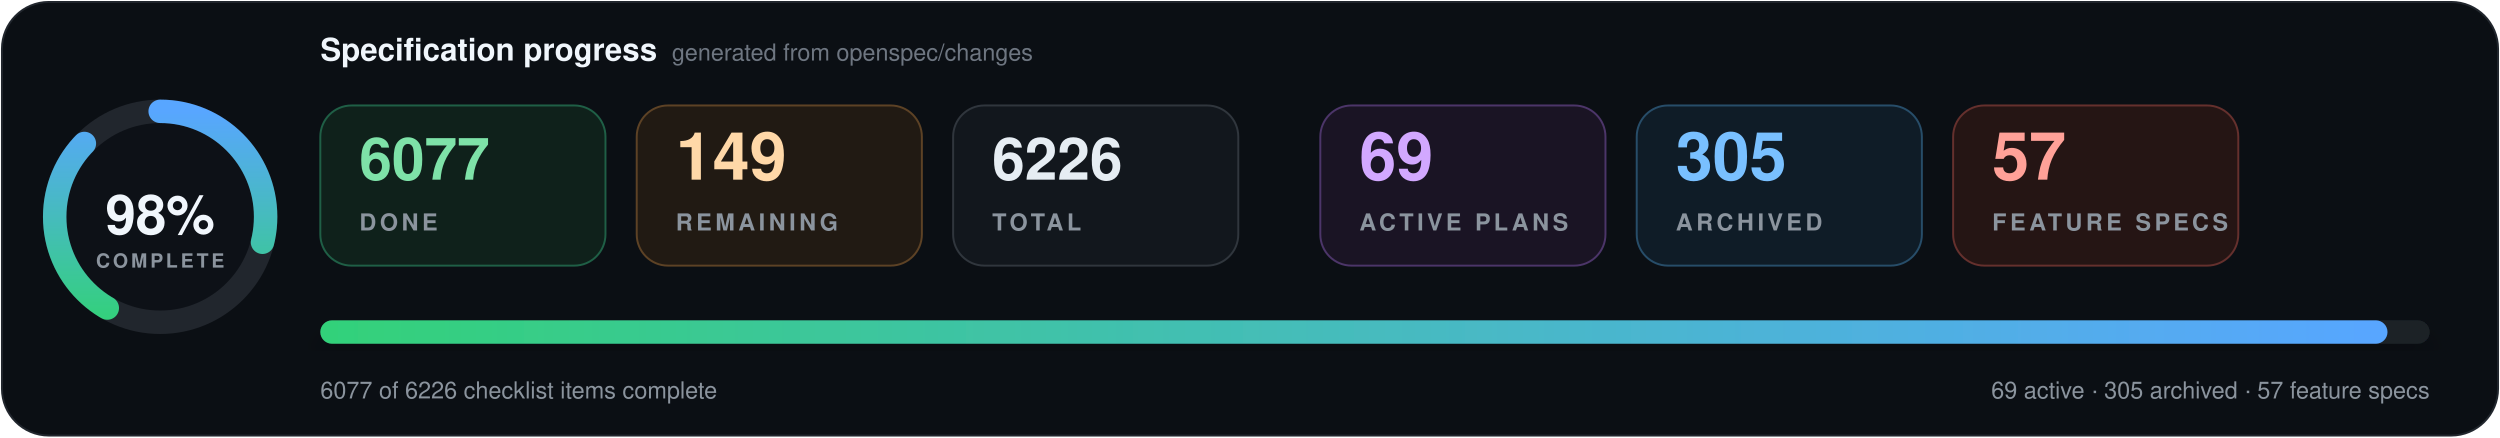
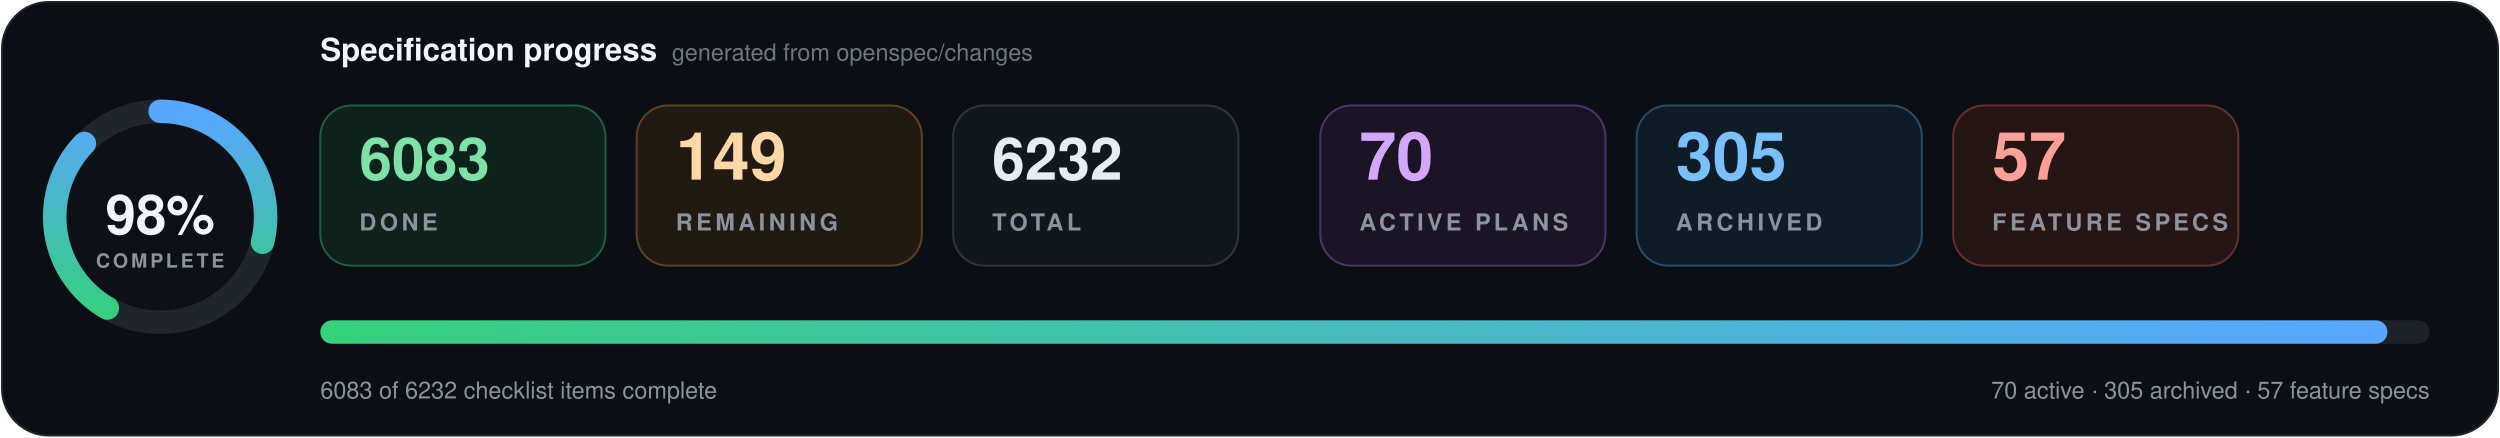
- <svg xmlns="http://www.w3.org/2000/svg" data-cache-version="1794855819" width="1280" height="224" viewBox="0 0 1280 224" role="img" aria-labelledby="title description" font-family="system-ui, -apple-system, BlinkMacSystemFont, 'Segoe UI', Helvetica, Arial, sans-serif" font-variant-numeric="tabular-nums">
+ <svg xmlns="http://www.w3.org/2000/svg" data-cache-version="1794856842" width="1280" height="224" viewBox="0 0 1280 224" role="img" aria-labelledby="title description" font-family="system-ui, -apple-system, BlinkMacSystemFont, 'Segoe UI', Helvetica, Arial, sans-serif" font-variant-numeric="tabular-nums">
  <defs>
    <linearGradient id="progress" x1="0" x2="1">
      <stop offset="0" stop-color="#33d17a" />
      <stop offset="1" stop-color="#58a6ff" />
    </linearGradient>
    <filter id="shadow" x="-10%" y="-20%" width="120%" height="150%">
      <feDropShadow dx="0" dy="7" stdDeviation="9" flood-color="#000" flood-opacity=".28" />
    </filter>
  </defs>
  <rect x="1" y="1" width="1278" height="222" rx="24" fill="#0b0f14" stroke="#21262d" />
  <g transform="translate(82 111)">
    <circle r="54" fill="#0d1117" stroke="#21262d" stroke-width="12" />
    <circle r="54" fill="none" stroke="url(#progress)" stroke-width="12" stroke-linecap="round" pathLength="100" stroke-dasharray="98 100" transform="rotate(-90)" />
    <text y="-1" text-anchor="middle" dominant-baseline="middle" fill="#f0f6fc" font-size="28" font-weight="800">98%</text>
    <text y="26" text-anchor="middle" fill="#8b949e" font-size="10" font-weight="700" letter-spacing="1.5">COMPLETE</text>
  </g>
  <text x="164" y="31" fill="#f0f6fc" font-size="16" font-weight="750">Specification progress</text>
  <text x="344" y="31" fill="#6e7681" font-size="12">generated from openspec/changes</text>
  <g transform="translate(164 54)">
    <rect width="146" height="82" rx="16" fill="#0f211b" stroke="#1f5f46" />
-     <text x="20" y="38" fill="#7ee2a8" font-size="30" font-weight="750">6077</text>
+     <text x="20" y="38" fill="#7ee2a8" font-size="30" font-weight="750">6083</text>
    <text x="20" y="64" fill="#8b949e" font-size="12" font-weight="700" letter-spacing="1.8">DONE</text>
  </g>
  <g transform="translate(326 54)">
    <rect width="146" height="82" rx="16" fill="#211a13" stroke="#5d4225" />
    <text x="20" y="38" fill="#ffd8a8" font-size="34" font-weight="750">149</text>
    <text x="20" y="64" fill="#8b949e" font-size="12" font-weight="700" letter-spacing="1.8">REMAINING</text>
  </g>
  <g transform="translate(488 54)">
    <rect width="146" height="82" rx="16" fill="#12171d" stroke="#30363d" />
-     <text x="20" y="38" fill="#e6edf3" font-size="30" font-weight="750">6226</text>
+     <text x="20" y="38" fill="#e6edf3" font-size="30" font-weight="750">6232</text>
    <text x="20" y="64" fill="#8b949e" font-size="12" font-weight="700" letter-spacing="1.8">TOTAL</text>
  </g>
  <g transform="translate(676 54)">
    <rect width="146" height="82" rx="16" fill="#1a1424" stroke="#4c3569" />
-     <text x="20" y="38" fill="#d2a8ff" font-size="34" font-weight="750">69</text>
+     <text x="20" y="38" fill="#d2a8ff" font-size="34" font-weight="750">70</text>
    <text x="20" y="64" fill="#8b949e" font-size="12" font-weight="700" letter-spacing="1.8">ACTIVE PLANS</text>
  </g>
  <g transform="translate(838 54)">
    <rect width="146" height="82" rx="16" fill="#0f1c27" stroke="#274d69" />
    <text x="20" y="38" fill="#79c0ff" font-size="34" font-weight="750">305</text>
    <text x="20" y="64" fill="#8b949e" font-size="12" font-weight="700" letter-spacing="1.8">ARCHIVED</text>
  </g>
  <g transform="translate(1000 54)">
    <rect width="146" height="82" rx="16" fill="#251514" stroke="#65302d" />
    <text x="20" y="38" fill="#ffa198" font-size="34" font-weight="750">57</text>
    <text x="20" y="64" fill="#8b949e" font-size="12" font-weight="700" letter-spacing="1.8">FEATURE SPECS</text>
  </g>
  <g filter="url(#shadow)">
    <rect x="164" y="164" width="1080" height="12" rx="6" fill="#1b2128" />
    <rect x="164" y="164" width="1058.4" height="12" rx="6" fill="url(#progress)" />
  </g>
-   <text x="164" y="204" fill="#8b949e" font-size="12">6077 of 6226 checklist items complete</text>
-   <text x="1244" y="204" text-anchor="end" fill="#8b949e" font-size="12">69 active · 305 archived · 57 feature specs</text>
+   <text x="164" y="204" fill="#8b949e" font-size="12">6083 of 6232 checklist items complete</text>
+   <text x="1244" y="204" text-anchor="end" fill="#8b949e" font-size="12">70 active · 305 archived · 57 feature specs</text>
</svg>
